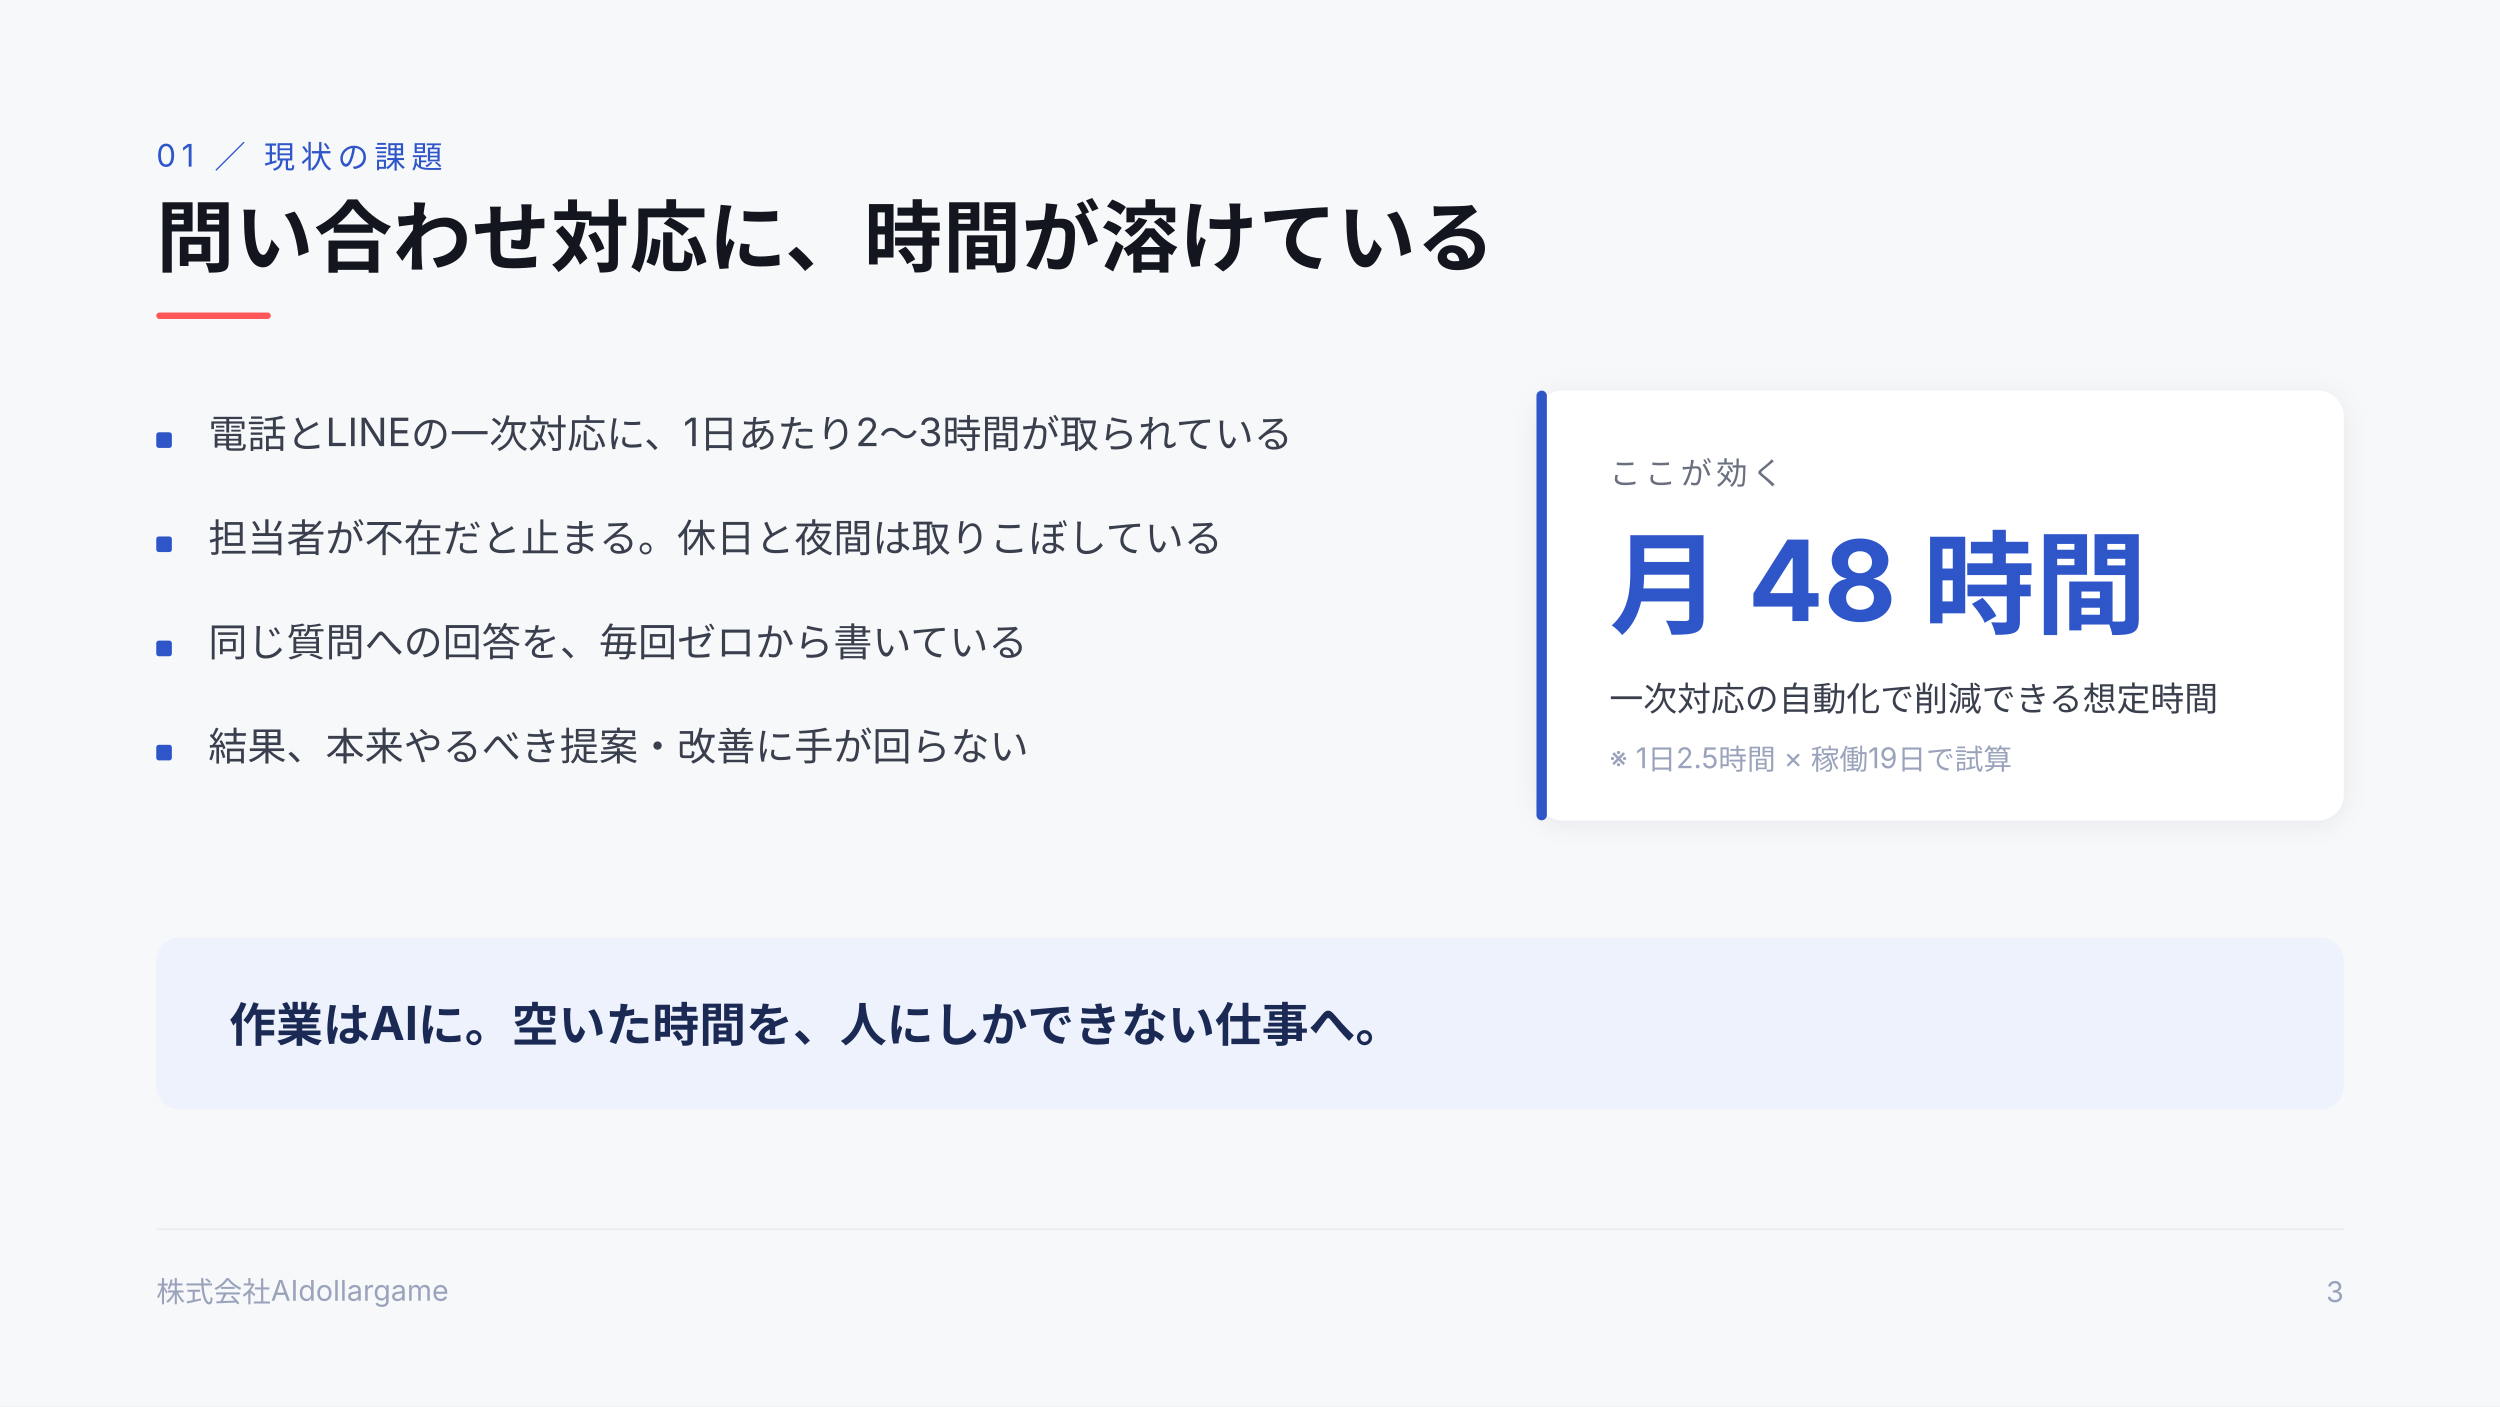
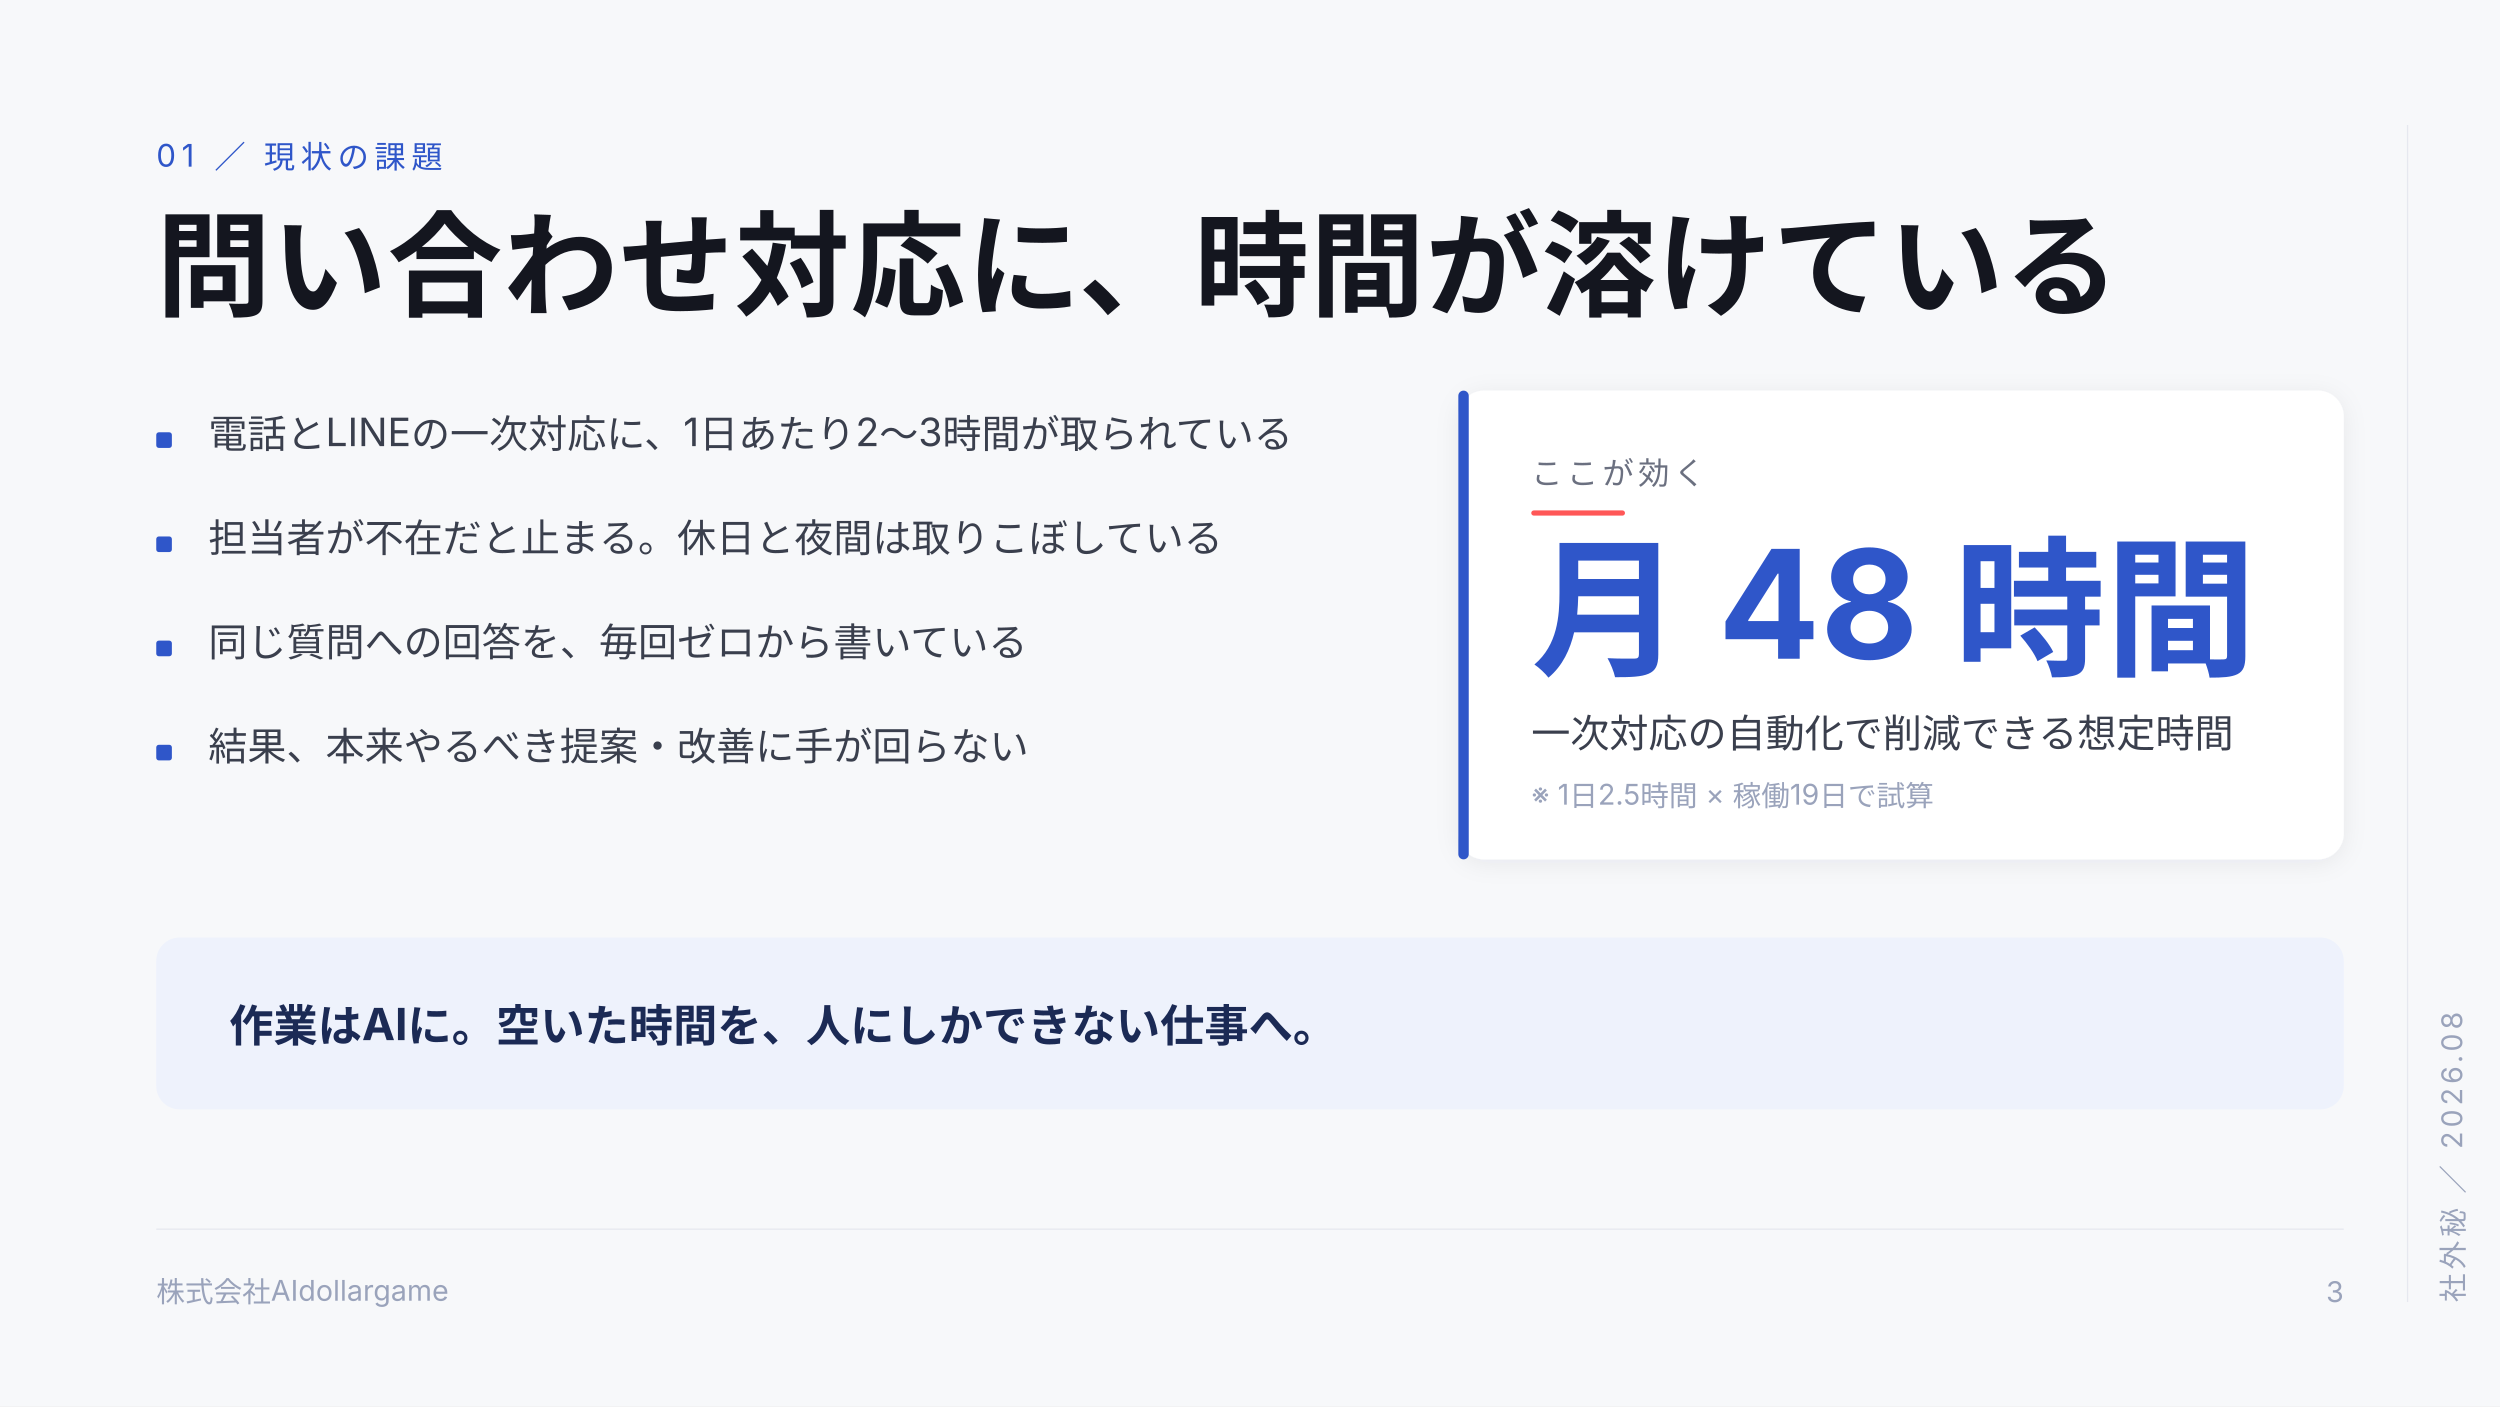
<svg xmlns="http://www.w3.org/2000/svg" viewBox="0 0 1920 1080" width="1920" height="1080" font-family="-apple-system, BlinkMacSystemFont, 'Hiragino Sans', 'Hiragino Kaku Gothic ProN', 'Yu Gothic Medium', Meiryo, sans-serif">
  <defs>
    <filter id="card" x="-10%" y="-10%" width="120%" height="130%">
      <feDropShadow dx="0" dy="3" stdDeviation="9" flood-color="#141e46" flood-opacity="0.07" />
    </filter>
  </defs>
  <rect width="1920" height="1080" fill="#f7f8fa" />
  <text data-edit="kicker" x="120" y="128" font-size="24" fill="#2f56c9" letter-spacing="0.18em">01 ／ 現状の課題</text>
-   <text data-edit="title" x="120" y="204" font-size="60" font-weight="700" fill="#14161f" letter-spacing="0.01em">問い合わせ対応に、時間が溶けている</text>
-   <rect x="120" y="240" width="88" height="5" rx="2.5" fill="#ff5757" />
+   <text data-edit="title" x="120" y="236" font-size="88" font-weight="700" fill="#14161f" letter-spacing="0.01em">問い合わせ対応に、時間が溶けている</text>
  <g data-edit="bullets" font-size="30" fill="#3a3f4d">
    <rect x="120" y="332" width="12" height="12" rx="2" fill="#2f56c9" />
    <text x="160" y="344">電話とLINEの一次対応に、1日あたり2〜3時間が取られている</text>
    <rect x="120" y="412" width="12" height="12" rx="2" fill="#2f56c9" />
    <text x="160" y="424">担当者が不在だと止まる。休日と夜間は取りこぼしている</text>
    <rect x="120" y="492" width="12" height="12" rx="2" fill="#2f56c9" />
    <text x="160" y="504">同じ質問への回答を、毎回ゼロから書いている</text>
    <rect x="120" y="572" width="12" height="12" rx="2" fill="#2f56c9" />
    <text x="160" y="584">結果、本来やるべき提案・改善に手が回らない</text>
  </g>
-   <rect x="1180" y="300" width="620" height="330" rx="20" fill="#ffffff" filter="url(#card)" />
-   <rect x="1180" y="300" width="8" height="330" rx="4" fill="#2f56c9" />
-   <text data-edit="box-label" x="1236" y="372" font-size="24" fill="#6b7080" letter-spacing="0.14em">ここが効く</text>
-   <text data-edit="box-num" x="1236" y="480" font-size="86" font-weight="700" fill="#2f56c9">月 48 時間</text>
-   <text data-edit="box-note" x="1236" y="546" font-size="26" fill="#3a3f4d">一次対応の自動化で削減できる想定時間</text>
-   <text data-edit="box-sub" x="1236" y="590" font-size="22" fill="#9aa3bb">※ 1日2.5時間 × 稼働19日で試算</text>
+   <rect x="1120" y="300" width="680" height="360" rx="20" fill="#ffffff" filter="url(#card)" />
+   <rect x="1120" y="300" width="8" height="360" rx="4" fill="#2f56c9" />
+   <text data-edit="box-label" x="1176" y="372" font-size="24" fill="#6b7080" letter-spacing="0.14em">ここが効く</text>
+   <rect x="1176" y="392" width="72" height="4" rx="2" fill="#ff5757" />
+   <text data-edit="box-num" x="1176" y="510" font-size="116" font-weight="700" fill="#2f56c9">月 48 時間</text>
+   <text data-edit="box-note" x="1176" y="574" font-size="30" fill="#3a3f4d">一次対応の自動化で削減できる想定時間</text>
+   <text data-edit="box-sub" x="1176" y="618" font-size="22" fill="#9aa3bb">※ 1日2.5時間 × 稼働19日で試算</text>
  <rect x="120" y="720" width="1680" height="132" rx="18" fill="#eef2fc" />
-   <text data-edit="conclusion" x="176" y="800" font-size="36" font-weight="700" fill="#1b2a55">作業はAIに。空いた時間を、人にしかできない仕事へ。</text>
+   <text data-edit="conclusion" x="176" y="800" font-size="34" font-weight="700" fill="#1b2a55">作業はAIに。空いた時間を、人にしかできない仕事へ。</text>
  <line x1="120" y1="944" x2="1800" y2="944" stroke="#e6e8ef" stroke-width="1" />
  <text x="120" y="1000" font-size="22" fill="#9aa3bb">株式会社AIdollargame</text>
  <text data-edit="pageno" x="1800" y="1000" font-size="22" fill="#9aa3bb" text-anchor="end">3</text>
+   <line x1="1849" y1="96" x2="1849" y2="1000" stroke="#e6e8ef" stroke-width="1" />
+   <text data-edit="sidebar" transform="rotate(-90 1892 1000)" x="1892" y="1000" font-size="22" fill="#9aa3bb" letter-spacing="0.14em">社外秘 ／ 2026.08</text>
</svg>
